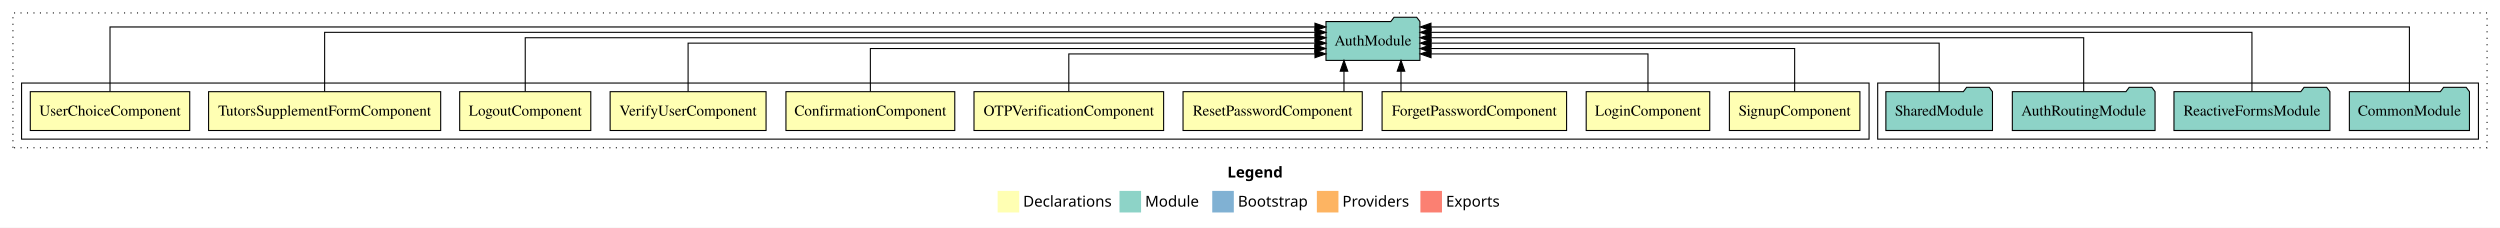
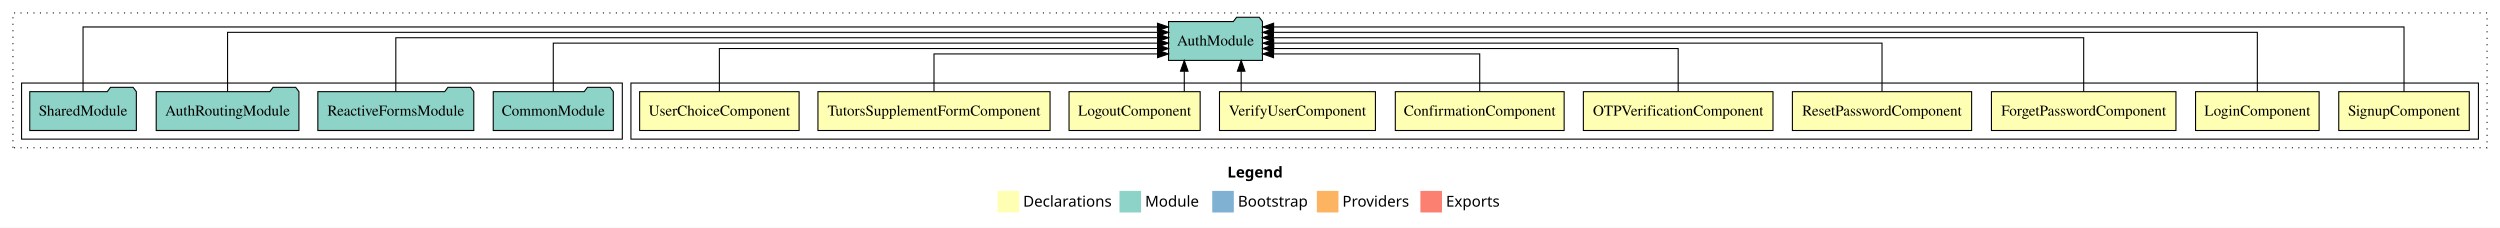
<svg xmlns="http://www.w3.org/2000/svg" width="2318pt" height="211pt" viewBox="0.00 0.00 2318.00 211.00">
  <g id="graph0" class="graph" transform="scale(1 1) rotate(0) translate(4 207)">
    <polygon fill="white" stroke="transparent" points="-4,4 -4,-207 2314,-207 2314,4 -4,4" />
    <text text-anchor="start" x="1134.01" y="-42.4" font-family="Times-12" font-weight="bold" font-size="14.00">Legend</text>
    <polygon fill="#ffffb3" stroke="transparent" points="921,-10 921,-30 941,-30 941,-10 921,-10" />
    <text text-anchor="start" x="944.63" y="-15.4" font-family="Times-12" font-size="14.00">  Declarations</text>
    <polygon fill="#8dd3c7" stroke="transparent" points="1034,-10 1034,-30 1054,-30 1054,-10 1034,-10" />
    <text text-anchor="start" x="1057.73" y="-15.4" font-family="Times-12" font-size="14.00">  Module</text>
    <polygon fill="#80b1d3" stroke="transparent" points="1120,-10 1120,-30 1140,-30 1140,-10 1120,-10" />
    <text text-anchor="start" x="1143.78" y="-15.4" font-family="Times-12" font-size="14.00">  Bootstrap</text>
    <polygon fill="#fdb462" stroke="transparent" points="1217,-10 1217,-30 1237,-30 1237,-10 1217,-10" />
    <text text-anchor="start" x="1240.67" y="-15.4" font-family="Times-12" font-size="14.00">  Providers</text>
    <polygon fill="#fb8072" stroke="transparent" points="1313,-10 1313,-30 1333,-30 1333,-10 1313,-10" />
    <text text-anchor="start" x="1336.73" y="-15.4" font-family="Times-12" font-size="14.00">  Exports</text>
    <g id="clust1" class="cluster">
      <polygon fill="none" stroke="black" stroke-dasharray="1,5" points="8,-70 8,-195 2302,-195 2302,-70 8,-70" />
    </g>
+     <g id="clust2" class="cluster">
+       <polygon fill="none" stroke="black" points="581,-78 581,-130 2294,-130 2294,-78 581,-78" />
+     </g>
    <g id="clust13" class="cluster">
-       <polygon fill="none" stroke="black" points="1737,-78 1737,-130 2294,-130 2294,-78 1737,-78" />
-     </g>
-     <g id="clust2" class="cluster">
-       <polygon fill="none" stroke="black" points="16,-78 16,-130 1729,-130 1729,-78 16,-78" />
+       <polygon fill="none" stroke="black" points="16,-78 16,-130 573,-130 573,-78 16,-78" />
    </g>
    <g id="node1" class="node">
-       <polygon fill="#ffffb3" stroke="black" points="1720.51,-122 1599.49,-122 1599.49,-86 1720.51,-86 1720.51,-122" />
-       <text text-anchor="middle" x="1660" y="-99.8" font-family="Times,serif" font-size="14.00">SignupComponent</text>
+       <polygon fill="#ffffb3" stroke="black" points="2285.51,-122 2164.49,-122 2164.49,-86 2285.51,-86 2285.51,-122" />
+       <text text-anchor="middle" x="2225" y="-99.8" font-family="Times,serif" font-size="14.00">SignupComponent</text>
    </g>
    <g id="node11" class="node">
-       <polygon fill="#8dd3c7" stroke="black" points="1312.55,-187 1309.55,-191 1288.55,-191 1285.55,-187 1225.45,-187 1225.45,-151 1312.55,-151 1312.55,-187" />
-       <text text-anchor="middle" x="1269" y="-164.8" font-family="Times,serif" font-size="14.00">AuthModule</text>
+       <polygon fill="#8dd3c7" stroke="black" points="1166.55,-187 1163.55,-191 1142.55,-191 1139.55,-187 1079.45,-187 1079.45,-151 1166.55,-151 1166.55,-187" />
+       <text text-anchor="middle" x="1123" y="-164.8" font-family="Times,serif" font-size="14.00">AuthModule</text>
    </g>
    <g id="edge1" class="edge">
-       <path fill="none" stroke="black" d="M1660,-122.03C1660,-139.06 1660,-162 1660,-162 1660,-162 1322.71,-162 1322.71,-162" />
-       <polygon fill="black" stroke="black" points="1322.71,-158.5 1312.71,-162 1322.71,-165.5 1322.71,-158.5" />
+       <path fill="none" stroke="black" d="M2225,-122.09C2225,-145.13 2225,-182 2225,-182 2225,-182 1176.88,-182 1176.88,-182" />
+       <polygon fill="black" stroke="black" points="1176.88,-178.5 1166.88,-182 1176.88,-185.5 1176.88,-178.5" />
    </g>
    <g id="node2" class="node">
-       <polygon fill="#ffffb3" stroke="black" points="1581.28,-122 1466.72,-122 1466.72,-86 1581.28,-86 1581.28,-122" />
-       <text text-anchor="middle" x="1524" y="-99.8" font-family="Times,serif" font-size="14.00">LoginComponent</text>
+       <polygon fill="#ffffb3" stroke="black" points="2146.28,-122 2031.72,-122 2031.72,-86 2146.28,-86 2146.28,-122" />
+       <text text-anchor="middle" x="2089" y="-99.8" font-family="Times,serif" font-size="14.00">LoginComponent</text>
    </g>
    <g id="edge2" class="edge">
-       <path fill="none" stroke="black" d="M1524,-122.24C1524,-137.57 1524,-157 1524,-157 1524,-157 1322.84,-157 1322.84,-157" />
-       <polygon fill="black" stroke="black" points="1322.84,-153.5 1312.84,-157 1322.84,-160.5 1322.84,-153.5" />
+       <path fill="none" stroke="black" d="M2089,-122.04C2089,-143.66 2089,-177 2089,-177 2089,-177 1176.7,-177 1176.7,-177" />
+       <polygon fill="black" stroke="black" points="1176.7,-173.5 1166.7,-177 1176.7,-180.5 1176.7,-173.5" />
    </g>
    <g id="node3" class="node">
-       <polygon fill="#ffffb3" stroke="black" points="1448.54,-122 1277.46,-122 1277.46,-86 1448.54,-86 1448.54,-122" />
-       <text text-anchor="middle" x="1363" y="-99.8" font-family="Times,serif" font-size="14.00">ForgetPasswordComponent</text>
+       <polygon fill="#ffffb3" stroke="black" points="2013.54,-122 1842.46,-122 1842.46,-86 2013.54,-86 2013.54,-122" />
+       <text text-anchor="middle" x="1928" y="-99.8" font-family="Times,serif" font-size="14.00">ForgetPasswordComponent</text>
    </g>
    <g id="edge3" class="edge">
-       <path fill="none" stroke="black" d="M1295,-122.11C1295,-122.11 1295,-140.99 1295,-140.99" />
-       <polygon fill="black" stroke="black" points="1291.5,-140.99 1295,-150.99 1298.5,-140.99 1291.5,-140.99" />
+       <path fill="none" stroke="black" d="M1928,-122.22C1928,-142.37 1928,-172 1928,-172 1928,-172 1176.57,-172 1176.57,-172" />
+       <polygon fill="black" stroke="black" points="1176.57,-168.5 1166.57,-172 1176.57,-175.5 1176.57,-168.5" />
    </g>
    <g id="node4" class="node">
-       <polygon fill="#ffffb3" stroke="black" points="1259.09,-122 1092.91,-122 1092.91,-86 1259.09,-86 1259.09,-122" />
-       <text text-anchor="middle" x="1176" y="-99.8" font-family="Times,serif" font-size="14.00">ResetPasswordComponent</text>
+       <polygon fill="#ffffb3" stroke="black" points="1824.09,-122 1657.91,-122 1657.91,-86 1824.09,-86 1824.09,-122" />
+       <text text-anchor="middle" x="1741" y="-99.8" font-family="Times,serif" font-size="14.00">ResetPasswordComponent</text>
    </g>
    <g id="edge4" class="edge">
-       <path fill="none" stroke="black" d="M1242.13,-122.11C1242.13,-122.11 1242.13,-140.99 1242.13,-140.99" />
-       <polygon fill="black" stroke="black" points="1238.64,-140.99 1242.13,-150.99 1245.64,-140.99 1238.64,-140.99" />
+       <path fill="none" stroke="black" d="M1741,-122.22C1741,-140.83 1741,-167 1741,-167 1741,-167 1176.95,-167 1176.95,-167" />
+       <polygon fill="black" stroke="black" points="1176.95,-163.5 1166.95,-167 1176.95,-170.5 1176.95,-163.5" />
    </g>
    <g id="node5" class="node">
-       <polygon fill="#ffffb3" stroke="black" points="1074.91,-122 899.09,-122 899.09,-86 1074.91,-86 1074.91,-122" />
-       <text text-anchor="middle" x="987" y="-99.8" font-family="Times,serif" font-size="14.00">OTPVerificationComponent</text>
+       <polygon fill="#ffffb3" stroke="black" points="1639.91,-122 1464.09,-122 1464.09,-86 1639.91,-86 1639.91,-122" />
+       <text text-anchor="middle" x="1552" y="-99.8" font-family="Times,serif" font-size="14.00">OTPVerificationComponent</text>
    </g>
    <g id="edge5" class="edge">
-       <path fill="none" stroke="black" d="M987,-122.24C987,-137.57 987,-157 987,-157 987,-157 1215.25,-157 1215.25,-157" />
-       <polygon fill="black" stroke="black" points="1215.25,-160.5 1225.25,-157 1215.25,-153.5 1215.25,-160.5" />
+       <path fill="none" stroke="black" d="M1552,-122.03C1552,-139.06 1552,-162 1552,-162 1552,-162 1176.89,-162 1176.89,-162" />
+       <polygon fill="black" stroke="black" points="1176.89,-158.5 1166.89,-162 1176.89,-165.5 1176.89,-158.5" />
    </g>
    <g id="node6" class="node">
-       <polygon fill="#ffffb3" stroke="black" points="881.27,-122 724.73,-122 724.73,-86 881.27,-86 881.27,-122" />
-       <text text-anchor="middle" x="803" y="-99.8" font-family="Times,serif" font-size="14.00">ConfirmationComponent</text>
+       <polygon fill="#ffffb3" stroke="black" points="1446.27,-122 1289.73,-122 1289.73,-86 1446.27,-86 1446.27,-122" />
+       <text text-anchor="middle" x="1368" y="-99.8" font-family="Times,serif" font-size="14.00">ConfirmationComponent</text>
    </g>
    <g id="edge6" class="edge">
-       <path fill="none" stroke="black" d="M803,-122.03C803,-139.06 803,-162 803,-162 803,-162 1215.16,-162 1215.16,-162" />
-       <polygon fill="black" stroke="black" points="1215.16,-165.5 1225.16,-162 1215.16,-158.5 1215.16,-165.5" />
+       <path fill="none" stroke="black" d="M1368,-122.24C1368,-137.57 1368,-157 1368,-157 1368,-157 1176.8,-157 1176.8,-157" />
+       <polygon fill="black" stroke="black" points="1176.8,-153.5 1166.8,-157 1176.8,-160.5 1176.8,-153.5" />
    </g>
    <g id="node7" class="node">
-       <polygon fill="#ffffb3" stroke="black" points="706.29,-122 561.71,-122 561.71,-86 706.29,-86 706.29,-122" />
-       <text text-anchor="middle" x="634" y="-99.8" font-family="Times,serif" font-size="14.00">VerifyUserComponent</text>
+       <polygon fill="#ffffb3" stroke="black" points="1271.29,-122 1126.71,-122 1126.71,-86 1271.29,-86 1271.29,-122" />
+       <text text-anchor="middle" x="1199" y="-99.8" font-family="Times,serif" font-size="14.00">VerifyUserComponent</text>
    </g>
    <g id="edge7" class="edge">
-       <path fill="none" stroke="black" d="M634,-122.22C634,-140.83 634,-167 634,-167 634,-167 1215.35,-167 1215.35,-167" />
-       <polygon fill="black" stroke="black" points="1215.35,-170.5 1225.35,-167 1215.35,-163.5 1215.35,-170.5" />
+       <path fill="none" stroke="black" d="M1146.81,-122.11C1146.81,-122.11 1146.81,-140.99 1146.81,-140.99" />
+       <polygon fill="black" stroke="black" points="1143.31,-140.99 1146.81,-150.99 1150.31,-140.99 1143.31,-140.99" />
    </g>
    <g id="node8" class="node">
-       <polygon fill="#ffffb3" stroke="black" points="543.78,-122 422.22,-122 422.22,-86 543.78,-86 543.78,-122" />
-       <text text-anchor="middle" x="483" y="-99.8" font-family="Times,serif" font-size="14.00">LogoutComponent</text>
+       <polygon fill="#ffffb3" stroke="black" points="1108.78,-122 987.22,-122 987.22,-86 1108.78,-86 1108.78,-122" />
+       <text text-anchor="middle" x="1048" y="-99.8" font-family="Times,serif" font-size="14.00">LogoutComponent</text>
    </g>
    <g id="edge8" class="edge">
-       <path fill="none" stroke="black" d="M483,-122.22C483,-142.37 483,-172 483,-172 483,-172 1215.34,-172 1215.34,-172" />
-       <polygon fill="black" stroke="black" points="1215.34,-175.5 1225.34,-172 1215.34,-168.5 1215.34,-175.5" />
+       <path fill="none" stroke="black" d="M1094.06,-122.11C1094.06,-122.11 1094.06,-140.99 1094.06,-140.99" />
+       <polygon fill="black" stroke="black" points="1090.56,-140.99 1094.06,-150.99 1097.56,-140.99 1090.56,-140.99" />
    </g>
    <g id="node9" class="node">
-       <polygon fill="#ffffb3" stroke="black" points="404.6,-122 189.4,-122 189.4,-86 404.6,-86 404.6,-122" />
-       <text text-anchor="middle" x="297" y="-99.8" font-family="Times,serif" font-size="14.00">TutorsSupplementFormComponent</text>
+       <polygon fill="#ffffb3" stroke="black" points="969.6,-122 754.4,-122 754.4,-86 969.6,-86 969.6,-122" />
+       <text text-anchor="middle" x="862" y="-99.8" font-family="Times,serif" font-size="14.00">TutorsSupplementFormComponent</text>
    </g>
    <g id="edge9" class="edge">
-       <path fill="none" stroke="black" d="M297,-122.04C297,-143.66 297,-177 297,-177 297,-177 1215.35,-177 1215.35,-177" />
-       <polygon fill="black" stroke="black" points="1215.35,-180.5 1225.35,-177 1215.35,-173.5 1215.35,-180.5" />
+       <path fill="none" stroke="black" d="M862,-122.24C862,-137.57 862,-157 862,-157 862,-157 1069.31,-157 1069.31,-157" />
+       <polygon fill="black" stroke="black" points="1069.31,-160.5 1079.31,-157 1069.31,-153.5 1069.31,-160.5" />
    </g>
    <g id="node10" class="node">
-       <polygon fill="#ffffb3" stroke="black" points="171.92,-122 24.08,-122 24.08,-86 171.92,-86 171.92,-122" />
-       <text text-anchor="middle" x="98" y="-99.8" font-family="Times,serif" font-size="14.00">UserChoiceComponent</text>
+       <polygon fill="#ffffb3" stroke="black" points="736.92,-122 589.08,-122 589.08,-86 736.92,-86 736.92,-122" />
+       <text text-anchor="middle" x="663" y="-99.8" font-family="Times,serif" font-size="14.00">UserChoiceComponent</text>
    </g>
    <g id="edge10" class="edge">
-       <path fill="none" stroke="black" d="M98,-122.09C98,-145.13 98,-182 98,-182 98,-182 1215.23,-182 1215.23,-182" />
-       <polygon fill="black" stroke="black" points="1215.23,-185.5 1225.23,-182 1215.23,-178.5 1215.23,-185.5" />
+       <path fill="none" stroke="black" d="M663,-122.03C663,-139.06 663,-162 663,-162 663,-162 1069.31,-162 1069.31,-162" />
+       <polygon fill="black" stroke="black" points="1069.31,-165.5 1079.31,-162 1069.31,-158.5 1069.31,-165.5" />
    </g>
    <g id="node12" class="node">
-       <polygon fill="#8dd3c7" stroke="black" points="2285.67,-122 2282.67,-126 2261.67,-126 2258.67,-122 2174.33,-122 2174.33,-86 2285.67,-86 2285.67,-122" />
-       <text text-anchor="middle" x="2230" y="-99.8" font-family="Times,serif" font-size="14.00">CommonModule</text>
+       <polygon fill="#8dd3c7" stroke="black" points="564.67,-122 561.67,-126 540.67,-126 537.67,-122 453.33,-122 453.33,-86 564.67,-86 564.67,-122" />
+       <text text-anchor="middle" x="509" y="-99.8" font-family="Times,serif" font-size="14.00">CommonModule</text>
    </g>
    <g id="edge11" class="edge">
-       <path fill="none" stroke="black" d="M2230,-122.09C2230,-145.13 2230,-182 2230,-182 2230,-182 1322.79,-182 1322.79,-182" />
-       <polygon fill="black" stroke="black" points="1322.79,-178.5 1312.79,-182 1322.79,-185.5 1322.79,-178.5" />
+       <path fill="none" stroke="black" d="M509,-122.22C509,-140.83 509,-167 509,-167 509,-167 1069.33,-167 1069.33,-167" />
+       <polygon fill="black" stroke="black" points="1069.33,-170.5 1079.33,-167 1069.33,-163.5 1069.33,-170.5" />
    </g>
    <g id="node13" class="node">
-       <polygon fill="#8dd3c7" stroke="black" points="2156.3,-122 2153.3,-126 2132.3,-126 2129.3,-122 2011.7,-122 2011.7,-86 2156.3,-86 2156.3,-122" />
-       <text text-anchor="middle" x="2084" y="-99.8" font-family="Times,serif" font-size="14.00">ReactiveFormsModule</text>
+       <polygon fill="#8dd3c7" stroke="black" points="435.3,-122 432.3,-126 411.3,-126 408.3,-122 290.7,-122 290.7,-86 435.3,-86 435.3,-122" />
+       <text text-anchor="middle" x="363" y="-99.8" font-family="Times,serif" font-size="14.00">ReactiveFormsModule</text>
    </g>
    <g id="edge12" class="edge">
-       <path fill="none" stroke="black" d="M2084,-122.04C2084,-143.66 2084,-177 2084,-177 2084,-177 1322.82,-177 1322.82,-177" />
-       <polygon fill="black" stroke="black" points="1322.82,-173.5 1312.82,-177 1322.82,-180.5 1322.82,-173.5" />
+       <path fill="none" stroke="black" d="M363,-122.22C363,-142.37 363,-172 363,-172 363,-172 1069.41,-172 1069.41,-172" />
+       <polygon fill="black" stroke="black" points="1069.41,-175.5 1079.41,-172 1069.41,-168.5 1069.41,-175.5" />
    </g>
    <g id="node14" class="node">
-       <polygon fill="#8dd3c7" stroke="black" points="1994.17,-122 1991.17,-126 1970.17,-126 1967.17,-122 1861.83,-122 1861.83,-86 1994.17,-86 1994.17,-122" />
-       <text text-anchor="middle" x="1928" y="-99.8" font-family="Times,serif" font-size="14.00">AuthRoutingModule</text>
+       <polygon fill="#8dd3c7" stroke="black" points="273.17,-122 270.17,-126 249.17,-126 246.17,-122 140.83,-122 140.83,-86 273.17,-86 273.17,-122" />
+       <text text-anchor="middle" x="207" y="-99.8" font-family="Times,serif" font-size="14.00">AuthRoutingModule</text>
    </g>
    <g id="edge13" class="edge">
-       <path fill="none" stroke="black" d="M1928,-122.22C1928,-142.37 1928,-172 1928,-172 1928,-172 1322.75,-172 1322.75,-172" />
-       <polygon fill="black" stroke="black" points="1322.75,-168.5 1312.75,-172 1322.75,-175.5 1322.75,-168.5" />
+       <path fill="none" stroke="black" d="M207,-122.04C207,-143.66 207,-177 207,-177 207,-177 1069.44,-177 1069.44,-177" />
+       <polygon fill="black" stroke="black" points="1069.44,-180.5 1079.44,-177 1069.44,-173.5 1069.44,-180.5" />
    </g>
    <g id="node15" class="node">
-       <polygon fill="#8dd3c7" stroke="black" points="1843.42,-122 1840.42,-126 1819.42,-126 1816.42,-122 1744.58,-122 1744.58,-86 1843.42,-86 1843.42,-122" />
-       <text text-anchor="middle" x="1794" y="-99.8" font-family="Times,serif" font-size="14.00">SharedModule</text>
+       <polygon fill="#8dd3c7" stroke="black" points="122.42,-122 119.42,-126 98.42,-126 95.42,-122 23.58,-122 23.58,-86 122.42,-86 122.42,-122" />
+       <text text-anchor="middle" x="73" y="-99.8" font-family="Times,serif" font-size="14.00">SharedModule</text>
    </g>
    <g id="edge14" class="edge">
-       <path fill="none" stroke="black" d="M1794,-122.22C1794,-140.83 1794,-167 1794,-167 1794,-167 1322.86,-167 1322.86,-167" />
-       <polygon fill="black" stroke="black" points="1322.86,-163.5 1312.86,-167 1322.86,-170.5 1322.86,-163.5" />
+       <path fill="none" stroke="black" d="M73,-122.09C73,-145.13 73,-182 73,-182 73,-182 1069.22,-182 1069.22,-182" />
+       <polygon fill="black" stroke="black" points="1069.22,-185.5 1079.22,-182 1069.22,-178.5 1069.22,-185.5" />
    </g>
  </g>
</svg>
